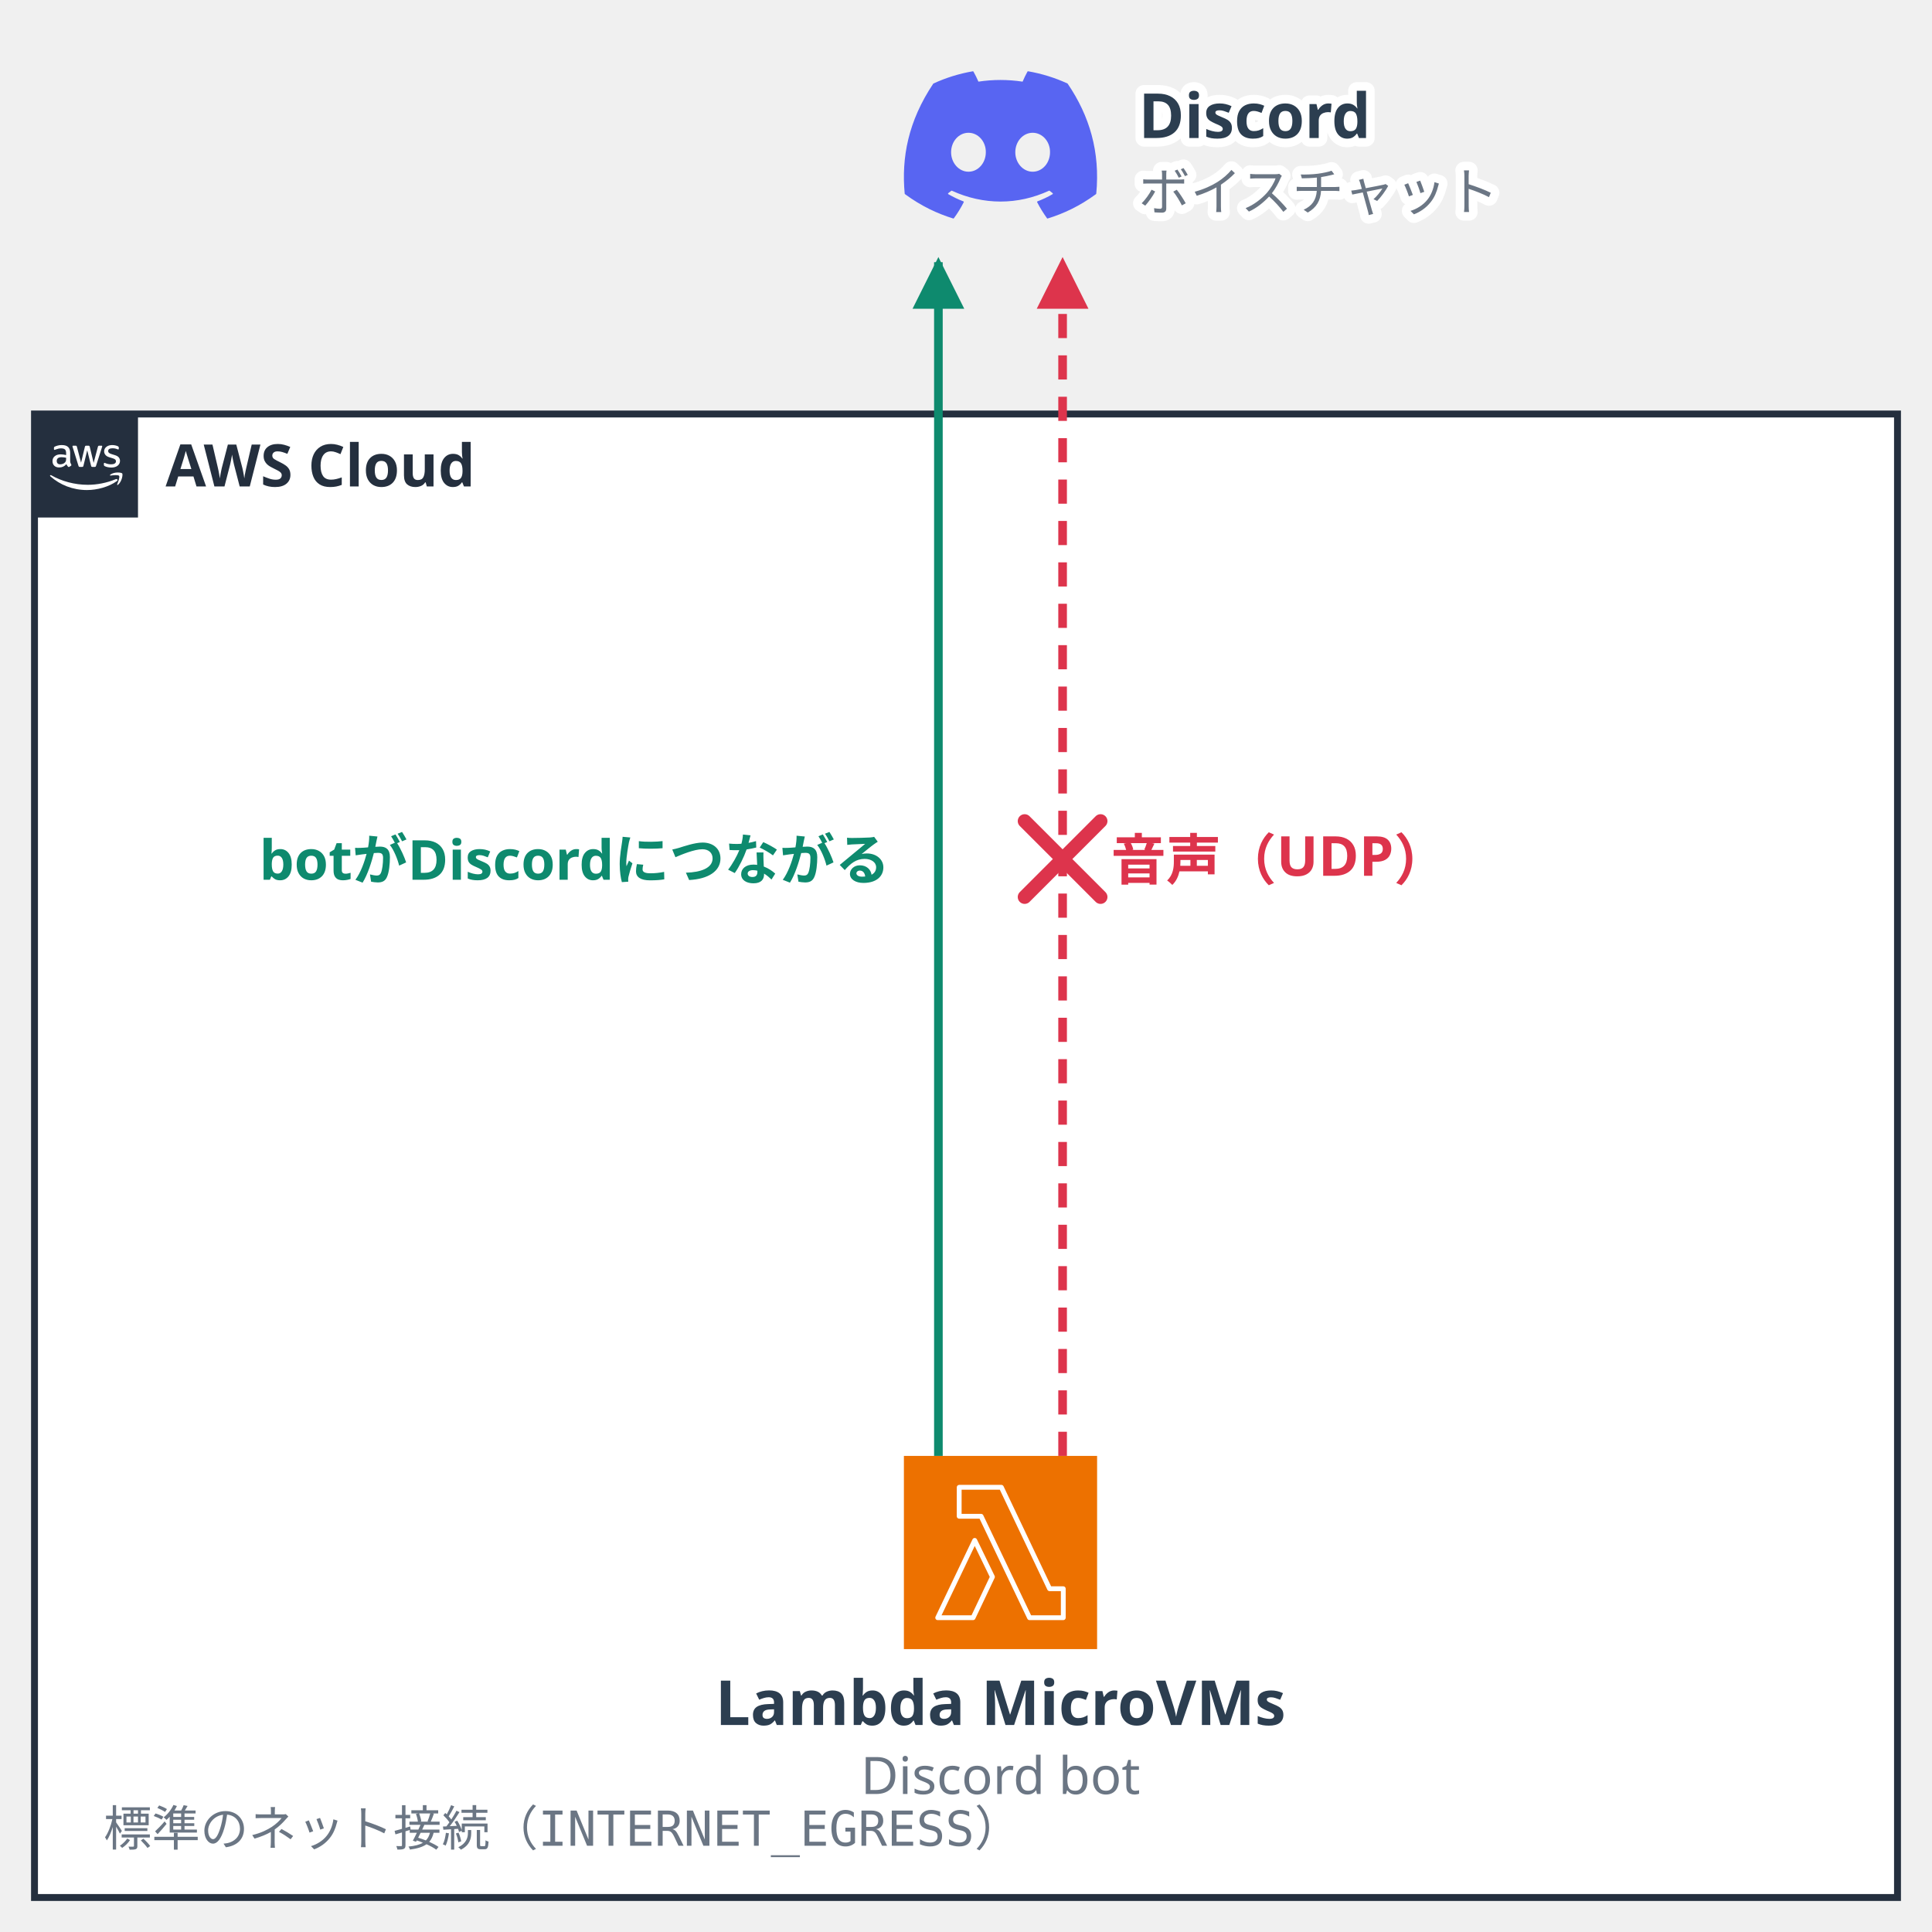
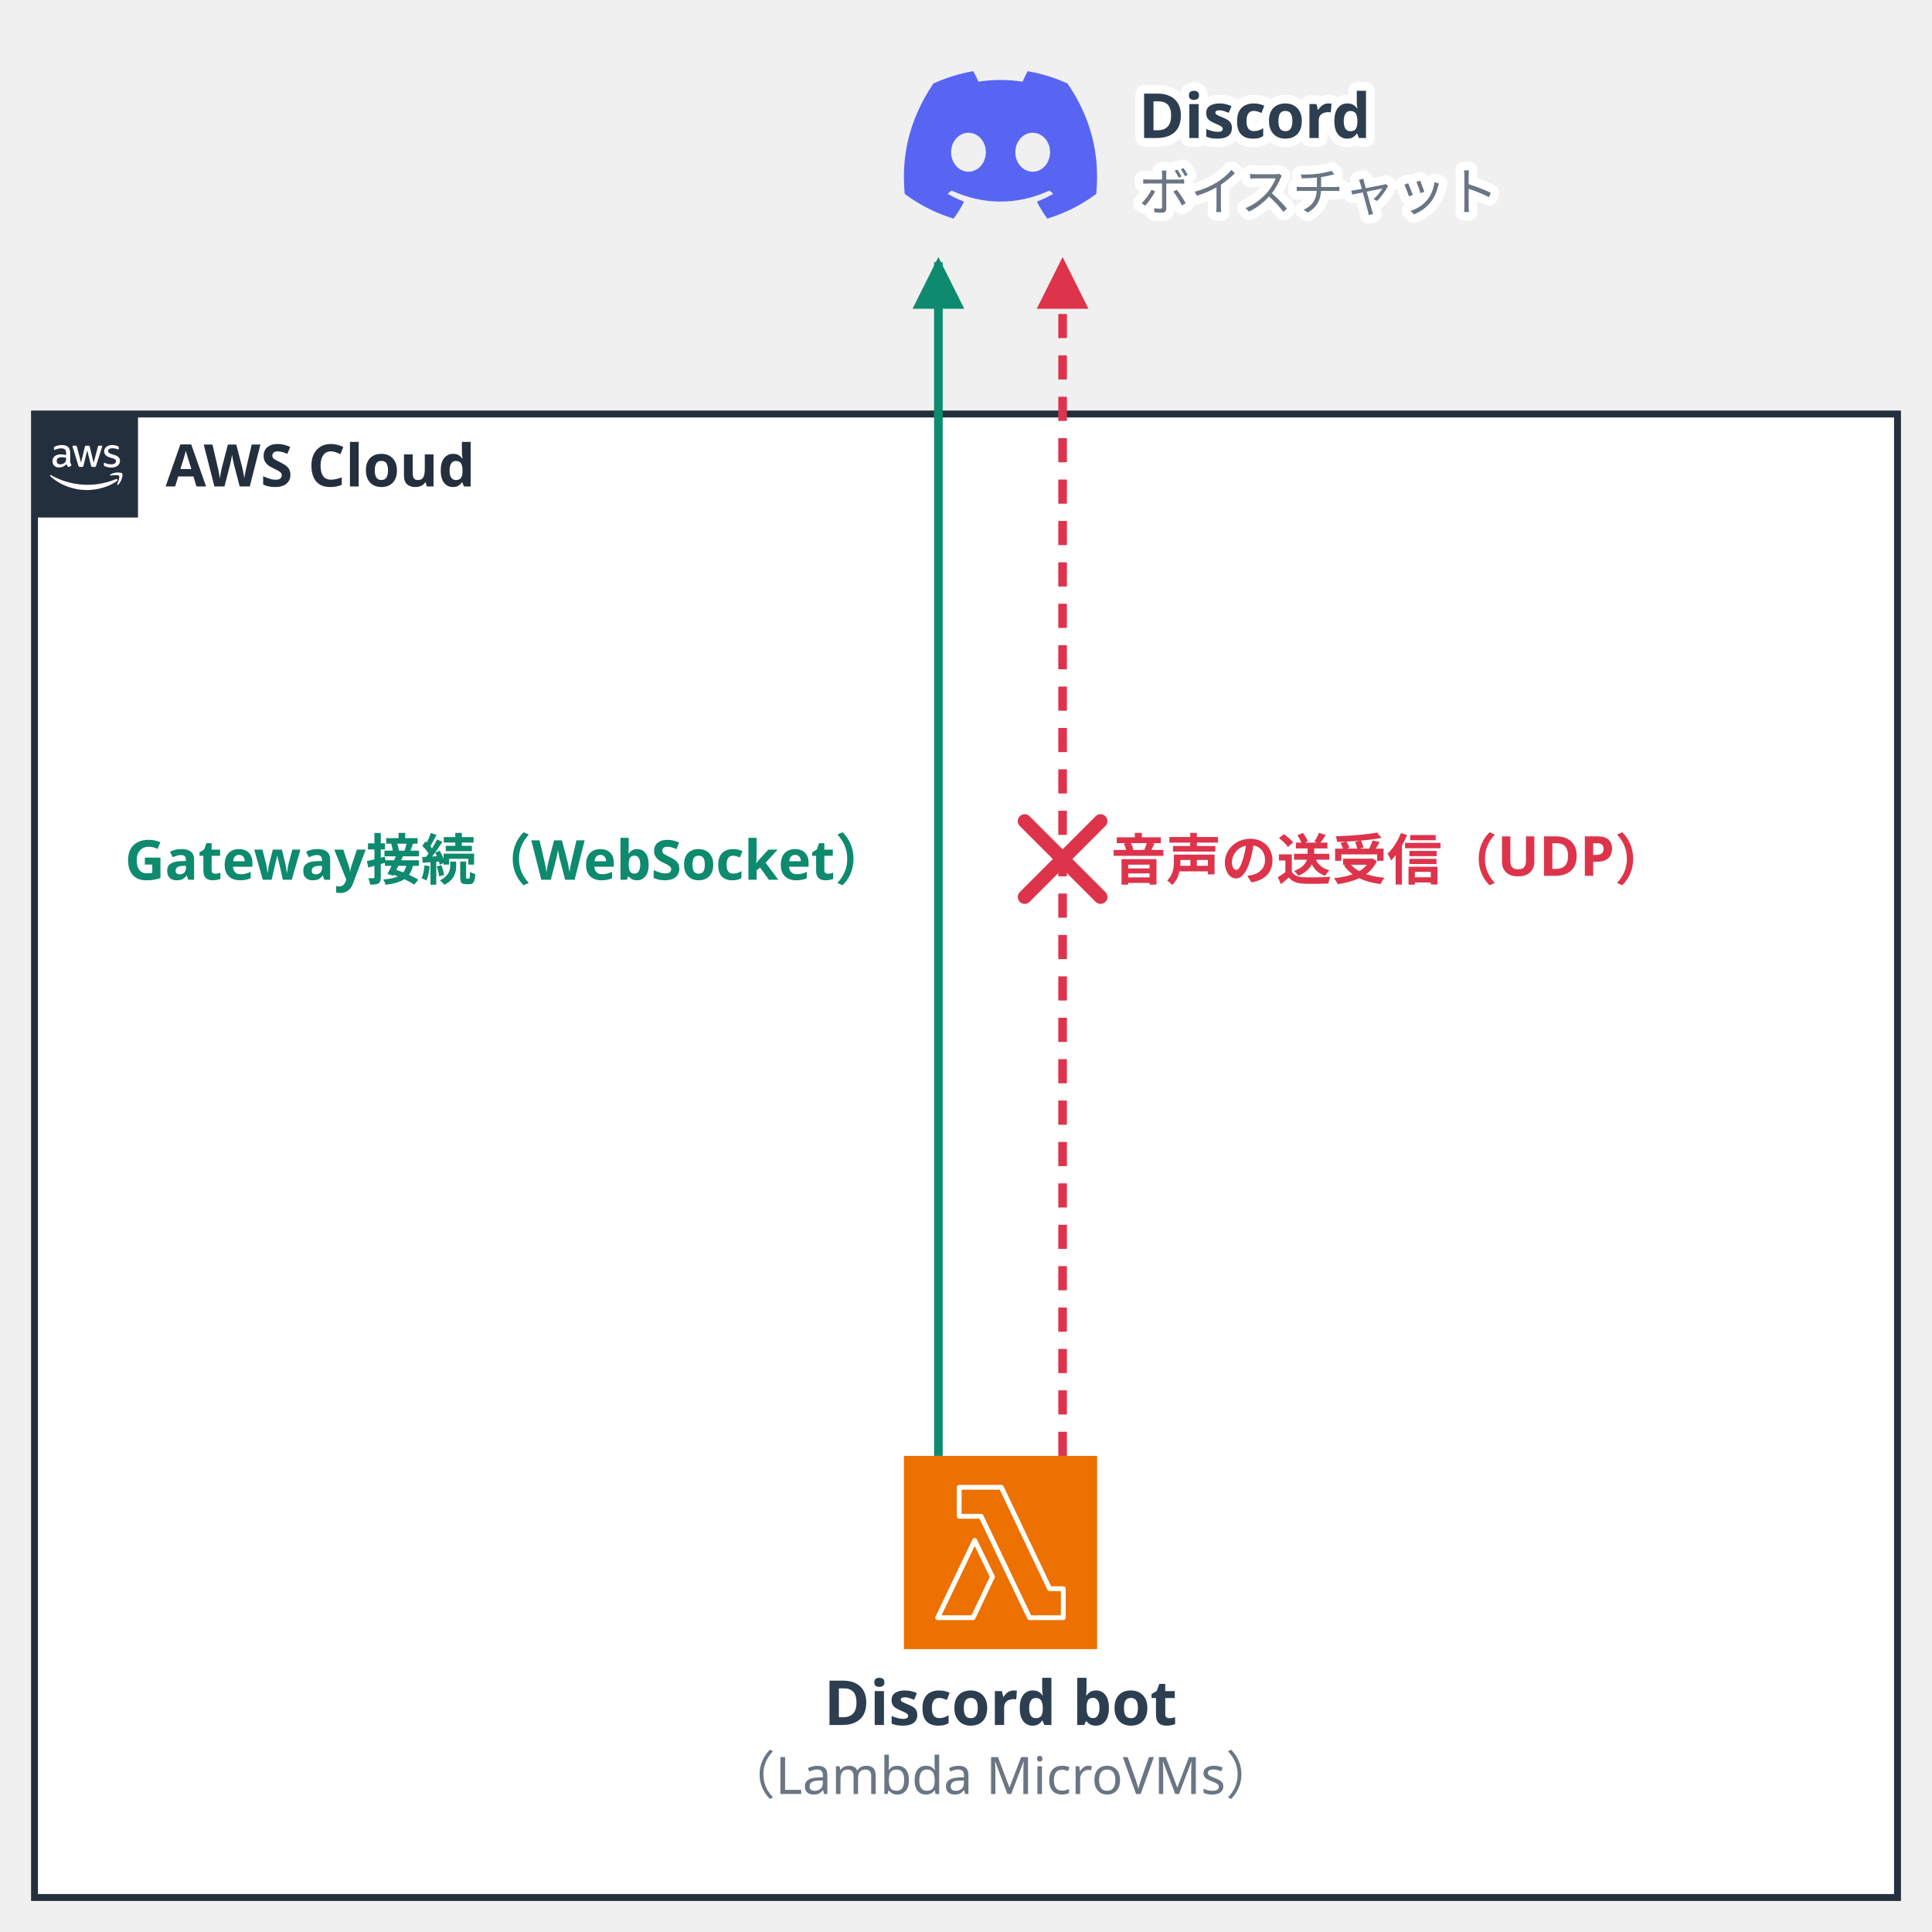
<svg xmlns="http://www.w3.org/2000/svg" viewBox="0 0 560 560" width="100%" font-family="'Noto Sans JP', 'Hiragino Sans', sans-serif">
  <defs>
    <marker id="m2c3e50" viewBox="0 0 10 10" refX="9" refY="5" markerWidth="6" markerHeight="6" orient="auto">
      <path d="M0,0 L10,5 L0,10 z" fill="#2c3e50" />
    </marker>
    <marker id="mDD344C" viewBox="0 0 10 10" refX="9" refY="5" markerWidth="6" markerHeight="6" orient="auto">
      <path d="M0,0 L10,5 L0,10 z" fill="#DD344C" />
    </marker>
    <marker id="m0E8A6E" viewBox="0 0 10 10" refX="9" refY="5" markerWidth="6" markerHeight="6" orient="auto">
      <path d="M0,0 L10,5 L0,10 z" fill="#0E8A6E" />
    </marker>
    <marker id="maab2bd" viewBox="0 0 10 10" refX="9" refY="5" markerWidth="6" markerHeight="6" orient="auto">
      <path d="M0,0 L10,5 L0,10 z" fill="#aab2bd" />
    </marker>
  </defs>
  <svg x="262" y="14" width="56" height="56" viewBox="0 0 24 24">
    <path d="M20.317 4.37a19.791 19.791 0 00-4.885-1.515.074.074 0 00-.079.037c-.211.375-.445.865-.608 1.25-1.845-.276-3.68-.276-5.487 0-.164-.393-.406-.874-.618-1.25a.077.077 0 00-.079-.037 19.736 19.736 0 00-4.885 1.515.07.07 0 00-.032.028C.533 9.046-.319 13.58.099 18.058a.082.082 0 00.031.056c2.053 1.508 4.041 2.423 5.993 3.029a.078.078 0 00.084-.028c.462-.63.873-1.295 1.226-1.994a.076.076 0 00-.042-.106c-.653-.248-1.274-.549-1.872-.892a.077.077 0 01-.008-.128c.126-.094.252-.192.372-.291a.074.074 0 01.078-.011c3.928 1.793 8.18 1.793 12.061 0a.074.074 0 01.079.009c.12.099.246.198.373.292a.077.077 0 01-.007.128 12.299 12.299 0 01-1.873.891.077.077 0 00-.041.107c.36.698.772 1.363 1.225 1.993a.076.076 0 00.084.029c1.961-.607 3.95-1.522 6.002-3.029a.077.077 0 00.031-.055c.5-5.177-.838-9.674-3.549-13.66a.061.061 0 00-.031-.029zM8.02 15.331c-1.183 0-2.157-1.086-2.157-2.419 0-1.333.956-2.419 2.157-2.419 1.211 0 2.176 1.095 2.157 2.419 0 1.333-.956 2.419-2.157 2.419zm7.975 0c-1.183 0-2.157-1.086-2.157-2.419 0-1.333.955-2.419 2.157-2.419 1.211 0 2.176 1.095 2.157 2.419 0 1.333-.946 2.419-2.157 2.419Z" fill="#5865F2" />
  </svg>
  <text x="330" y="40" font-size="18" font-weight="700" fill="#2c3e50" stroke="#ffffff" stroke-width="5" stroke-linejoin="round" paint-order="stroke">Discord</text>
  <text x="330" y="61" font-size="15" fill="#6b7684" stroke="#ffffff" stroke-width="5" stroke-linejoin="round" paint-order="stroke">ボイスチャット</text>
  <rect x="10" y="120" width="540" height="430" fill="#ffffff" stroke="#242F3E" stroke-width="2" />
  <svg x="10" y="120" width="30" height="30" viewBox="0 0 40 40">
    <g id="i1-Icon-Architecture-Group/32/AWS-Cloud-logo_32" stroke="none" stroke-width="1" fill="none" fill-rule="evenodd">
      <rect id="i1-Rectangle" fill="#242F3E" x="0" y="0" width="40" height="40" />
      <path d="M32.698,23.901 C33.059,24.37 32.298,26.3 31.957,27.164 C31.853,27.426 32.075,27.529 32.307,27.332 C33.82,26.048 34.212,23.357 33.901,22.969 C33.594,22.583 30.95,22.252 29.338,23.401 C29.089,23.578 29.132,23.822 29.407,23.79 C30.315,23.678 32.338,23.433 32.698,23.901 L32.698,23.901 Z M31.856,25.91 C32.374,25.532 31.93,24.969 31.402,25.19 C27.889,26.654 24.075,27.363 20.602,27.363 C15.459,27.363 10.475,25.974 6.446,23.668 C6.094,23.466 5.833,23.823 6.127,24.082 C9.86,27.398 14.796,29.391 20.274,29.391 C24.184,29.391 28.725,28.183 31.856,25.91 L31.856,25.91 Z M29.712,20.695 C29.214,20.695 28.727,20.642 28.253,20.534 C27.777,20.425 27.413,20.302 27.16,20.161 C27.005,20.077 26.908,19.989 26.869,19.903 C26.831,19.815 26.811,19.729 26.811,19.643 L26.811,19.174 C26.811,18.98 26.884,18.881 27.027,18.881 C27.082,18.881 27.14,18.894 27.2,18.914 C27.261,18.937 27.341,18.969 27.441,19.012 C27.761,19.153 28.108,19.26 28.485,19.336 C28.861,19.411 29.236,19.449 29.611,19.449 C30.208,19.449 30.669,19.347 30.995,19.141 C31.322,18.937 31.484,18.646 31.484,18.268 C31.484,18.008 31.399,17.793 31.227,17.619 C31.056,17.445 30.738,17.286 30.275,17.134 L28.9,16.713 C28.203,16.497 27.698,16.184 27.383,15.775 C27.068,15.363 26.911,14.916 26.911,14.428 C26.911,14.041 26.996,13.699 27.169,13.401 C27.339,13.104 27.564,12.851 27.845,12.64 C28.13,12.43 28.459,12.272 28.834,12.162 C29.208,12.055 29.606,12 30.026,12 C30.236,12 30.449,12.014 30.666,12.041 C30.881,12.067 31.085,12.103 31.278,12.146 C31.471,12.191 31.651,12.239 31.816,12.292 C31.982,12.347 32.114,12.401 32.215,12.454 C32.346,12.529 32.439,12.605 32.496,12.681 C32.551,12.756 32.579,12.858 32.579,12.989 L32.579,13.425 C32.579,13.62 32.507,13.716 32.362,13.716 C32.285,13.716 32.165,13.68 31.998,13.604 C31.458,13.365 30.848,13.248 30.177,13.248 C29.635,13.248 29.214,13.334 28.916,13.506 C28.617,13.68 28.468,13.955 28.468,14.333 C28.468,14.591 28.562,14.81 28.751,14.988 C28.939,15.166 29.286,15.336 29.795,15.499 L31.137,15.921 C31.822,16.135 32.311,16.433 32.603,16.809 C32.897,17.188 33.044,17.619 33.044,18.104 C33.044,18.505 32.961,18.864 32.794,19.182 C32.628,19.501 32.399,19.772 32.105,19.999 C31.813,20.226 31.463,20.398 31.054,20.517 C30.644,20.637 30.197,20.695 29.712,20.695 L29.712,20.695 Z M17.547,20.451 C17.381,20.451 17.26,20.424 17.182,20.364 C17.104,20.303 17.038,20.183 16.983,19.999 L14.761,12.842 C14.708,12.658 14.679,12.535 14.679,12.471 C14.679,12.32 14.757,12.244 14.912,12.244 L15.839,12.244 C16.016,12.244 16.14,12.274 16.213,12.334 C16.284,12.392 16.347,12.512 16.402,12.698 L17.993,18.818 L19.47,12.698 C19.514,12.512 19.574,12.392 19.651,12.334 C19.728,12.274 19.855,12.244 20.031,12.244 L20.796,12.244 C20.971,12.244 21.098,12.274 21.176,12.334 C21.253,12.392 21.314,12.512 21.358,12.698 L22.851,18.899 L24.491,12.698 C24.546,12.512 24.609,12.392 24.681,12.334 C24.754,12.274 24.877,12.244 25.054,12.244 L25.932,12.244 C26.088,12.244 26.165,12.32 26.165,12.471 C26.165,12.512 26.158,12.562 26.149,12.615 C26.136,12.671 26.116,12.746 26.081,12.842 L23.795,19.999 C23.74,20.183 23.673,20.303 23.595,20.364 C23.518,20.424 23.396,20.451 23.231,20.451 L22.418,20.451 C22.242,20.451 22.115,20.421 22.038,20.357 C21.961,20.292 21.9,20.166 21.856,19.984 L20.38,14.024 L18.923,19.984 C18.879,20.166 18.817,20.292 18.74,20.357 C18.662,20.421 18.536,20.451 18.359,20.451 L17.547,20.451 Z M9.939,19.449 C10.25,19.449 10.575,19.392 10.918,19.279 C11.26,19.165 11.558,18.969 11.812,18.687 C11.968,18.515 12.074,18.318 12.136,18.096 C12.196,17.876 12.225,17.609 12.225,17.295 L12.225,16.907 C11.951,16.842 11.661,16.791 11.356,16.753 C11.052,16.716 10.757,16.696 10.469,16.696 C9.84,16.696 9.369,16.82 9.061,17.069 C8.752,17.317 8.596,17.672 8.596,18.139 C8.596,18.57 8.713,18.895 8.945,19.117 C9.177,19.339 9.509,19.449 9.939,19.449 L9.939,19.449 Z M13.785,18.041 C13.785,18.386 13.82,18.66 13.892,18.866 C13.965,19.072 14.067,19.294 14.199,19.53 C14.243,19.606 14.265,19.676 14.265,19.739 C14.265,19.838 14.204,19.93 14.083,20.015 L13.486,20.405 C13.398,20.458 13.315,20.486 13.238,20.486 C13.137,20.486 13.044,20.443 12.956,20.357 C12.822,20.226 12.71,20.084 12.617,19.927 C12.521,19.771 12.425,19.588 12.326,19.383 C11.585,20.236 10.658,20.663 9.542,20.663 C8.746,20.663 8.116,20.443 7.651,19.999 C7.188,19.557 6.956,18.963 6.956,18.219 C6.956,17.432 7.243,16.796 7.819,16.316 C8.392,15.836 9.167,15.595 10.138,15.595 C10.459,15.595 10.793,15.62 11.141,15.668 C11.488,15.716 11.851,15.785 12.225,15.871 L12.225,15.192 C12.225,14.49 12.078,13.996 11.779,13.709 C11.481,13.423 10.968,13.281 10.239,13.281 C9.906,13.281 9.566,13.32 9.218,13.401 C8.871,13.482 8.53,13.587 8.199,13.716 C8.044,13.781 7.933,13.822 7.868,13.838 C7.802,13.854 7.752,13.862 7.719,13.862 C7.587,13.862 7.519,13.766 7.519,13.57 L7.519,13.118 C7.519,12.966 7.543,12.858 7.587,12.795 C7.631,12.729 7.719,12.664 7.852,12.6 C8.183,12.437 8.581,12.297 9.044,12.179 C9.509,12.06 10,12 10.52,12 C11.646,12 12.472,12.253 12.997,12.753 C13.521,13.255 13.785,14.013 13.785,15.028 L13.785,18.041 Z" id="i1-Fill-1" fill="#FFFFFF" />
    </g>
  </svg>
  <text x="48" y="141" font-size="17" font-weight="700" fill="#242F3E">AWS Cloud</text>
  <svg x="262.0" y="422" width="56" height="56" viewBox="0 0 80 80">
    <g id="i2-Icon-Architecture/64/Arch_AWS-Lambda_64" stroke="none" stroke-width="1" fill="none" fill-rule="evenodd">
      <g id="i2-Icon-Architecture-BG/64/Compute" fill="#ED7100">
        <rect id="i2-Rectangle" x="0" y="0" width="80" height="80" />
      </g>
      <path d="M28.008,66 L15.591,66 L29.324,37.296 L35.546,50.106 L28.008,66 Z M30.22,34.553 C30.051,34.208 29.7,33.989 29.318,33.989 L29.315,33.989 C28.929,33.99 28.578,34.211 28.412,34.558 L13.098,66.569 C12.95,66.879 12.971,67.243 13.155,67.534 C13.337,67.824 13.658,68 14.002,68 L28.642,68 C29.03,68 29.382,67.777 29.548,67.428 L37.564,50.528 C37.693,50.254 37.692,49.937 37.559,49.665 L30.22,34.553 Z M64.995,66 L52.659,66 L32.867,24.57 C32.701,24.222 32.349,24 31.962,24 L23.89,24 L23.899,14 L39.72,14 L59.42,55.429 C59.586,55.777 59.939,56 60.326,56 L64.995,56 L64.995,66 Z M65.998,54 L60.96,54 L41.259,12.571 C41.094,12.223 40.741,12 40.353,12 L22.898,12 C22.345,12 21.896,12.447 21.895,12.999 L21.884,24.999 C21.884,25.265 21.989,25.519 22.178,25.707 C22.365,25.895 22.62,26 22.887,26 L31.329,26 L51.122,67.43 C51.289,67.778 51.639,68 52.026,68 L65.998,68 C66.552,68 67,67.552 67,67 L67,55 C67,54.448 66.552,54 65.998,54 L65.998,54 Z" id="i2-AWS-Lambda_Icon_64_Squid" fill="#FFFFFF" />
    </g>
  </svg>
-   <text x="290" y="500" text-anchor="middle" font-size="18" font-weight="700" fill="#2c3e50" stroke="#ffffff" stroke-width="5" stroke-linejoin="round" paint-order="stroke">Lambda MicroVMs</text>
-   <text x="290" y="520" text-anchor="middle" font-size="15" fill="#6b7684" stroke="#ffffff" stroke-width="5" stroke-linejoin="round" paint-order="stroke">Discord bot</text>
+   <text x="290" y="500" text-anchor="middle" font-size="18" font-weight="700" fill="#2c3e50" stroke="#ffffff" stroke-width="5" stroke-linejoin="round" paint-order="stroke">Discord bot</text>
+   <text x="290" y="520" text-anchor="middle" font-size="15" fill="#6b7684" stroke="#ffffff" stroke-width="5" stroke-linejoin="round" paint-order="stroke">（Lambda MicroVMs）</text>
  <line x1="272" y1="422" x2="272" y2="76" stroke="#0E8A6E" stroke-width="2.5" marker-end="url(#m0E8A6E)" />
-   <text x="258" y="255.0" text-anchor="end" font-size="16" font-weight="700" fill="#0E8A6E" stroke="#ffffff" stroke-width="5" stroke-linejoin="round" paint-order="stroke">botがDiscordにつながる</text>
+   <text x="258" y="255.0" text-anchor="end" font-size="16" font-weight="700" fill="#0E8A6E" stroke="#ffffff" stroke-width="5" stroke-linejoin="round" paint-order="stroke">Gateway接続（WebSocket）</text>
  <line x1="308" y1="422" x2="308" y2="76" stroke="#DD344C" stroke-width="2.5" stroke-dasharray="7 5" marker-end="url(#mDD344C)" />
  <path d="M297,238.0 L319,260.0 M319,238.0 L297,260.0" stroke="#DD344C" stroke-width="4" stroke-linecap="round" />
-   <text x="322" y="255.0" font-size="16" font-weight="700" fill="#DD344C" stroke="#ffffff" stroke-width="5" stroke-linejoin="round" paint-order="stroke">音声（UDP）</text>
-   <text x="30" y="535" font-size="14" fill="#6b7684">標準のネット接続（<tspan font-family="'Fira Code', monospace">INTERNET_EGRESS</tspan>）</text>
+   <text x="322" y="255.0" font-size="16" font-weight="700" fill="#DD344C" stroke="#ffffff" stroke-width="5" stroke-linejoin="round" paint-order="stroke">音声の送受信（UDP）</text>
</svg>
